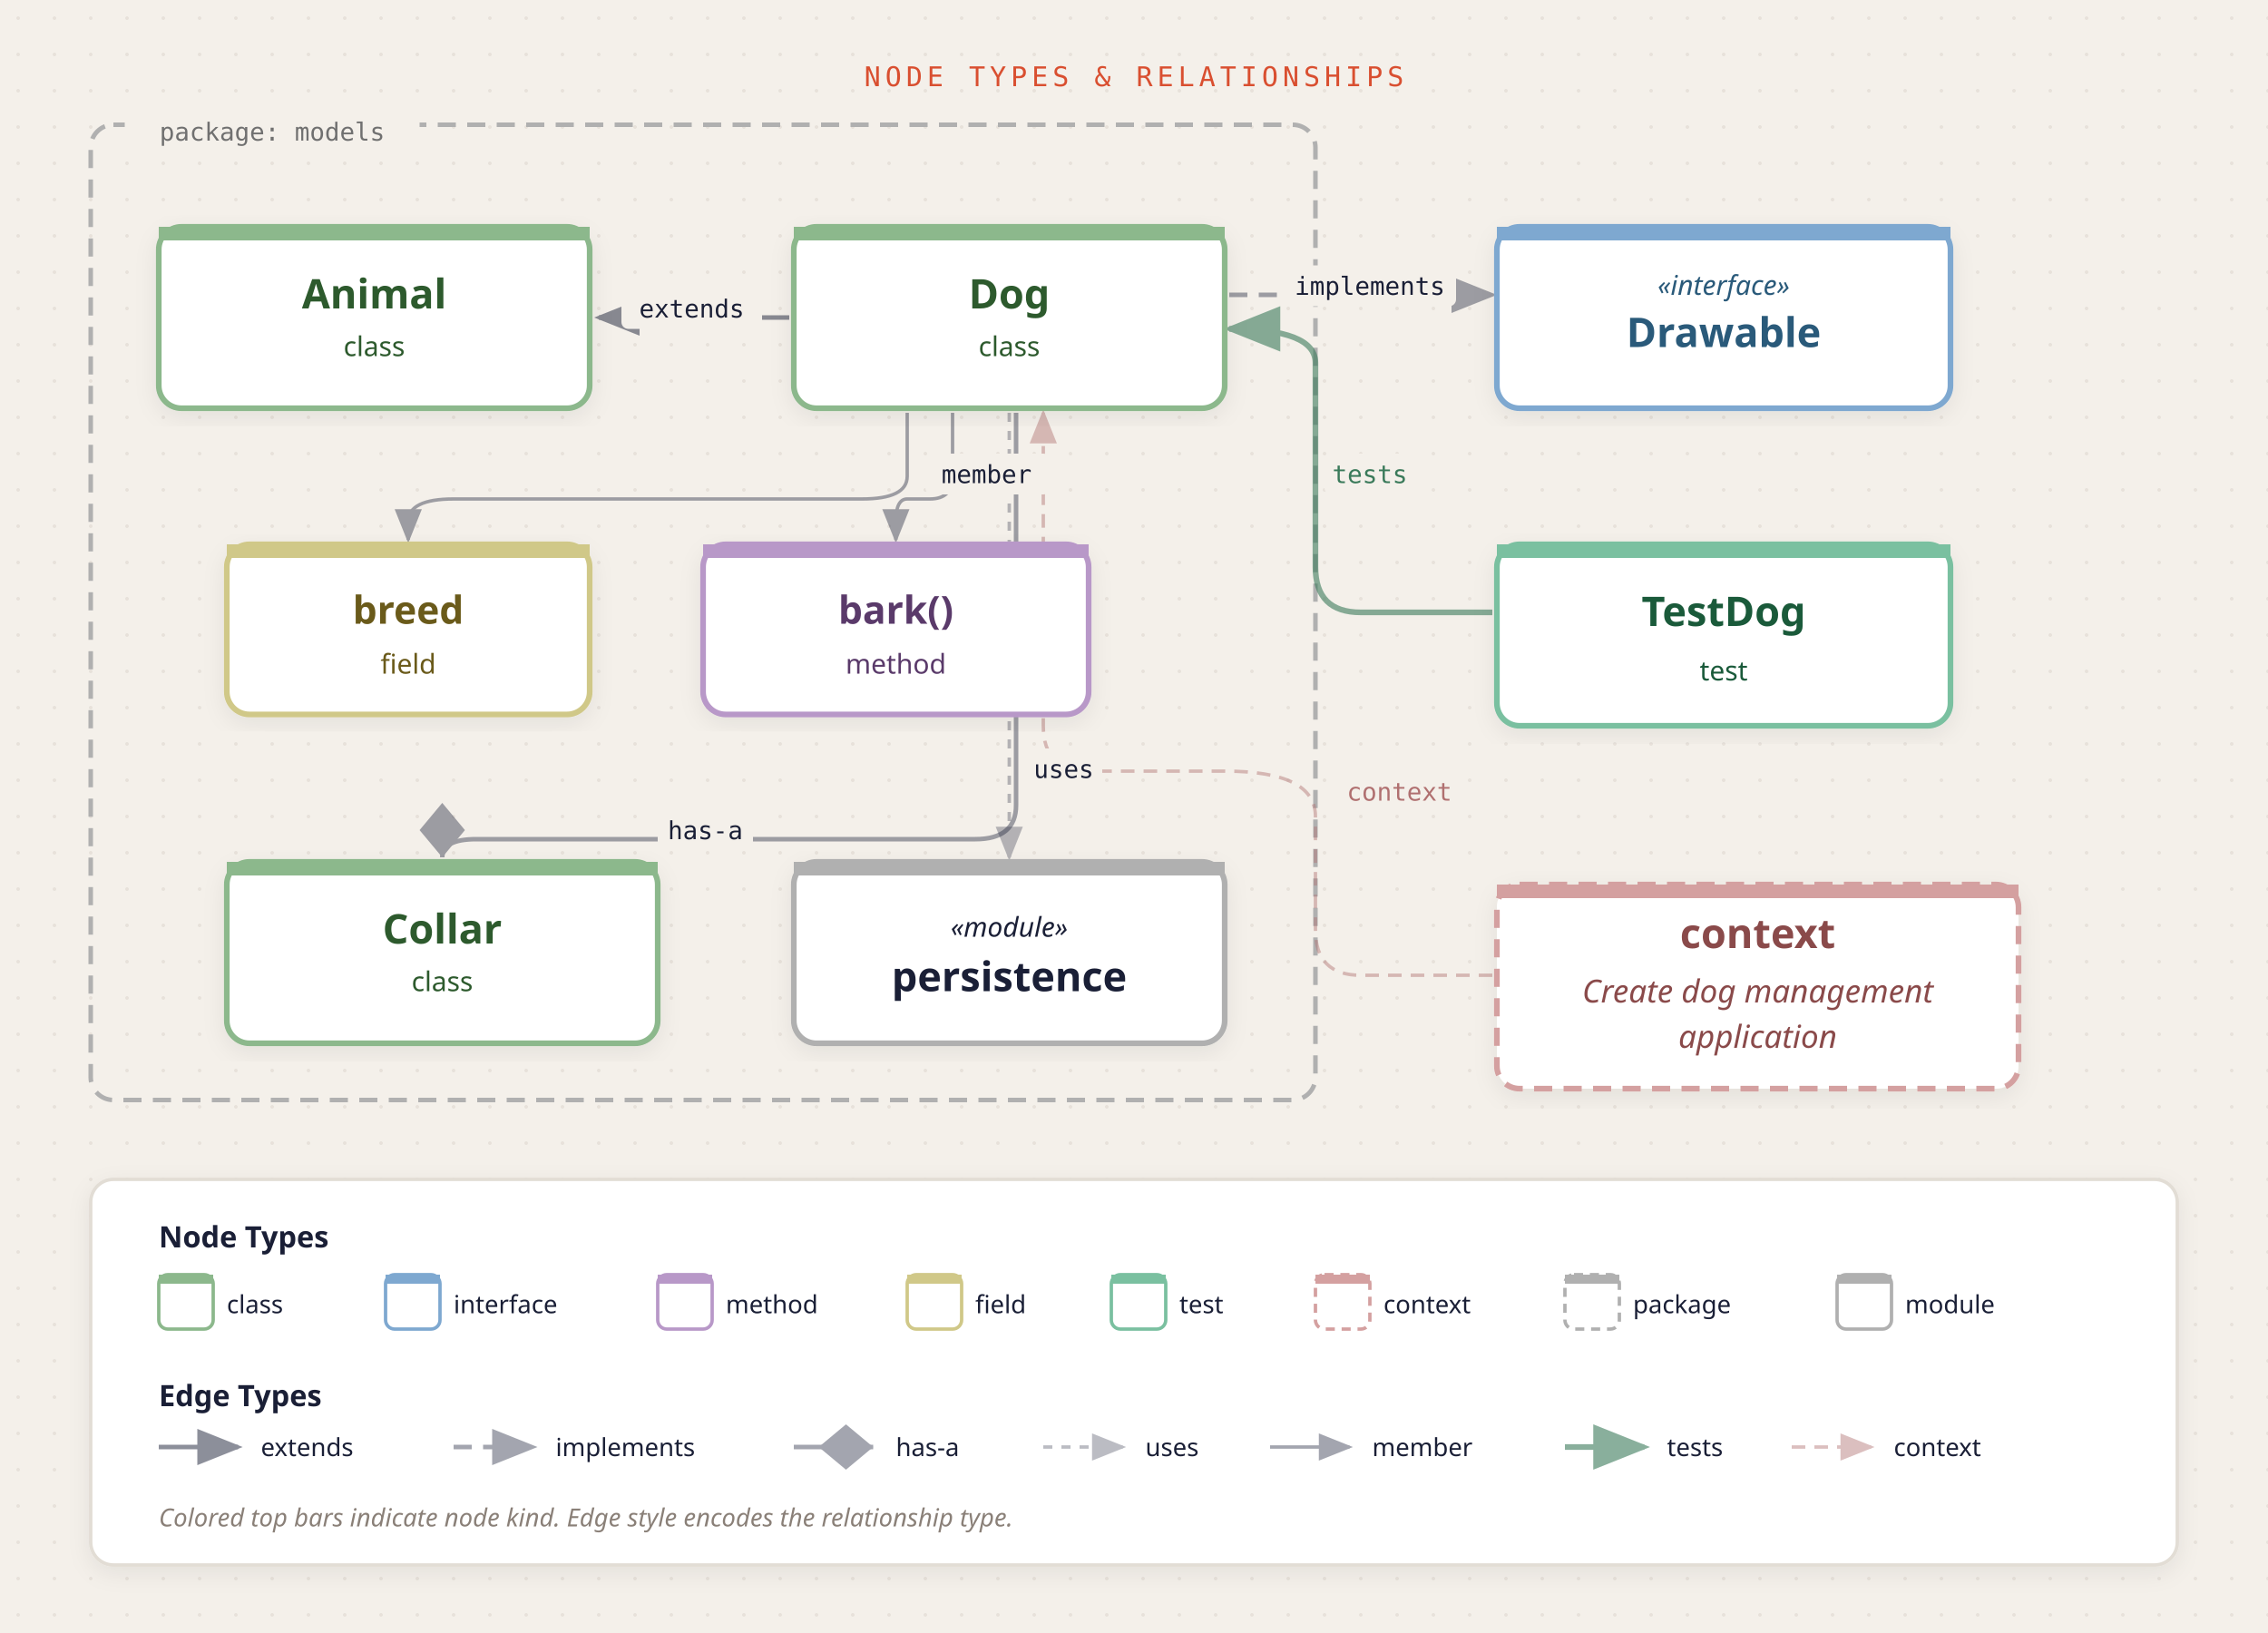
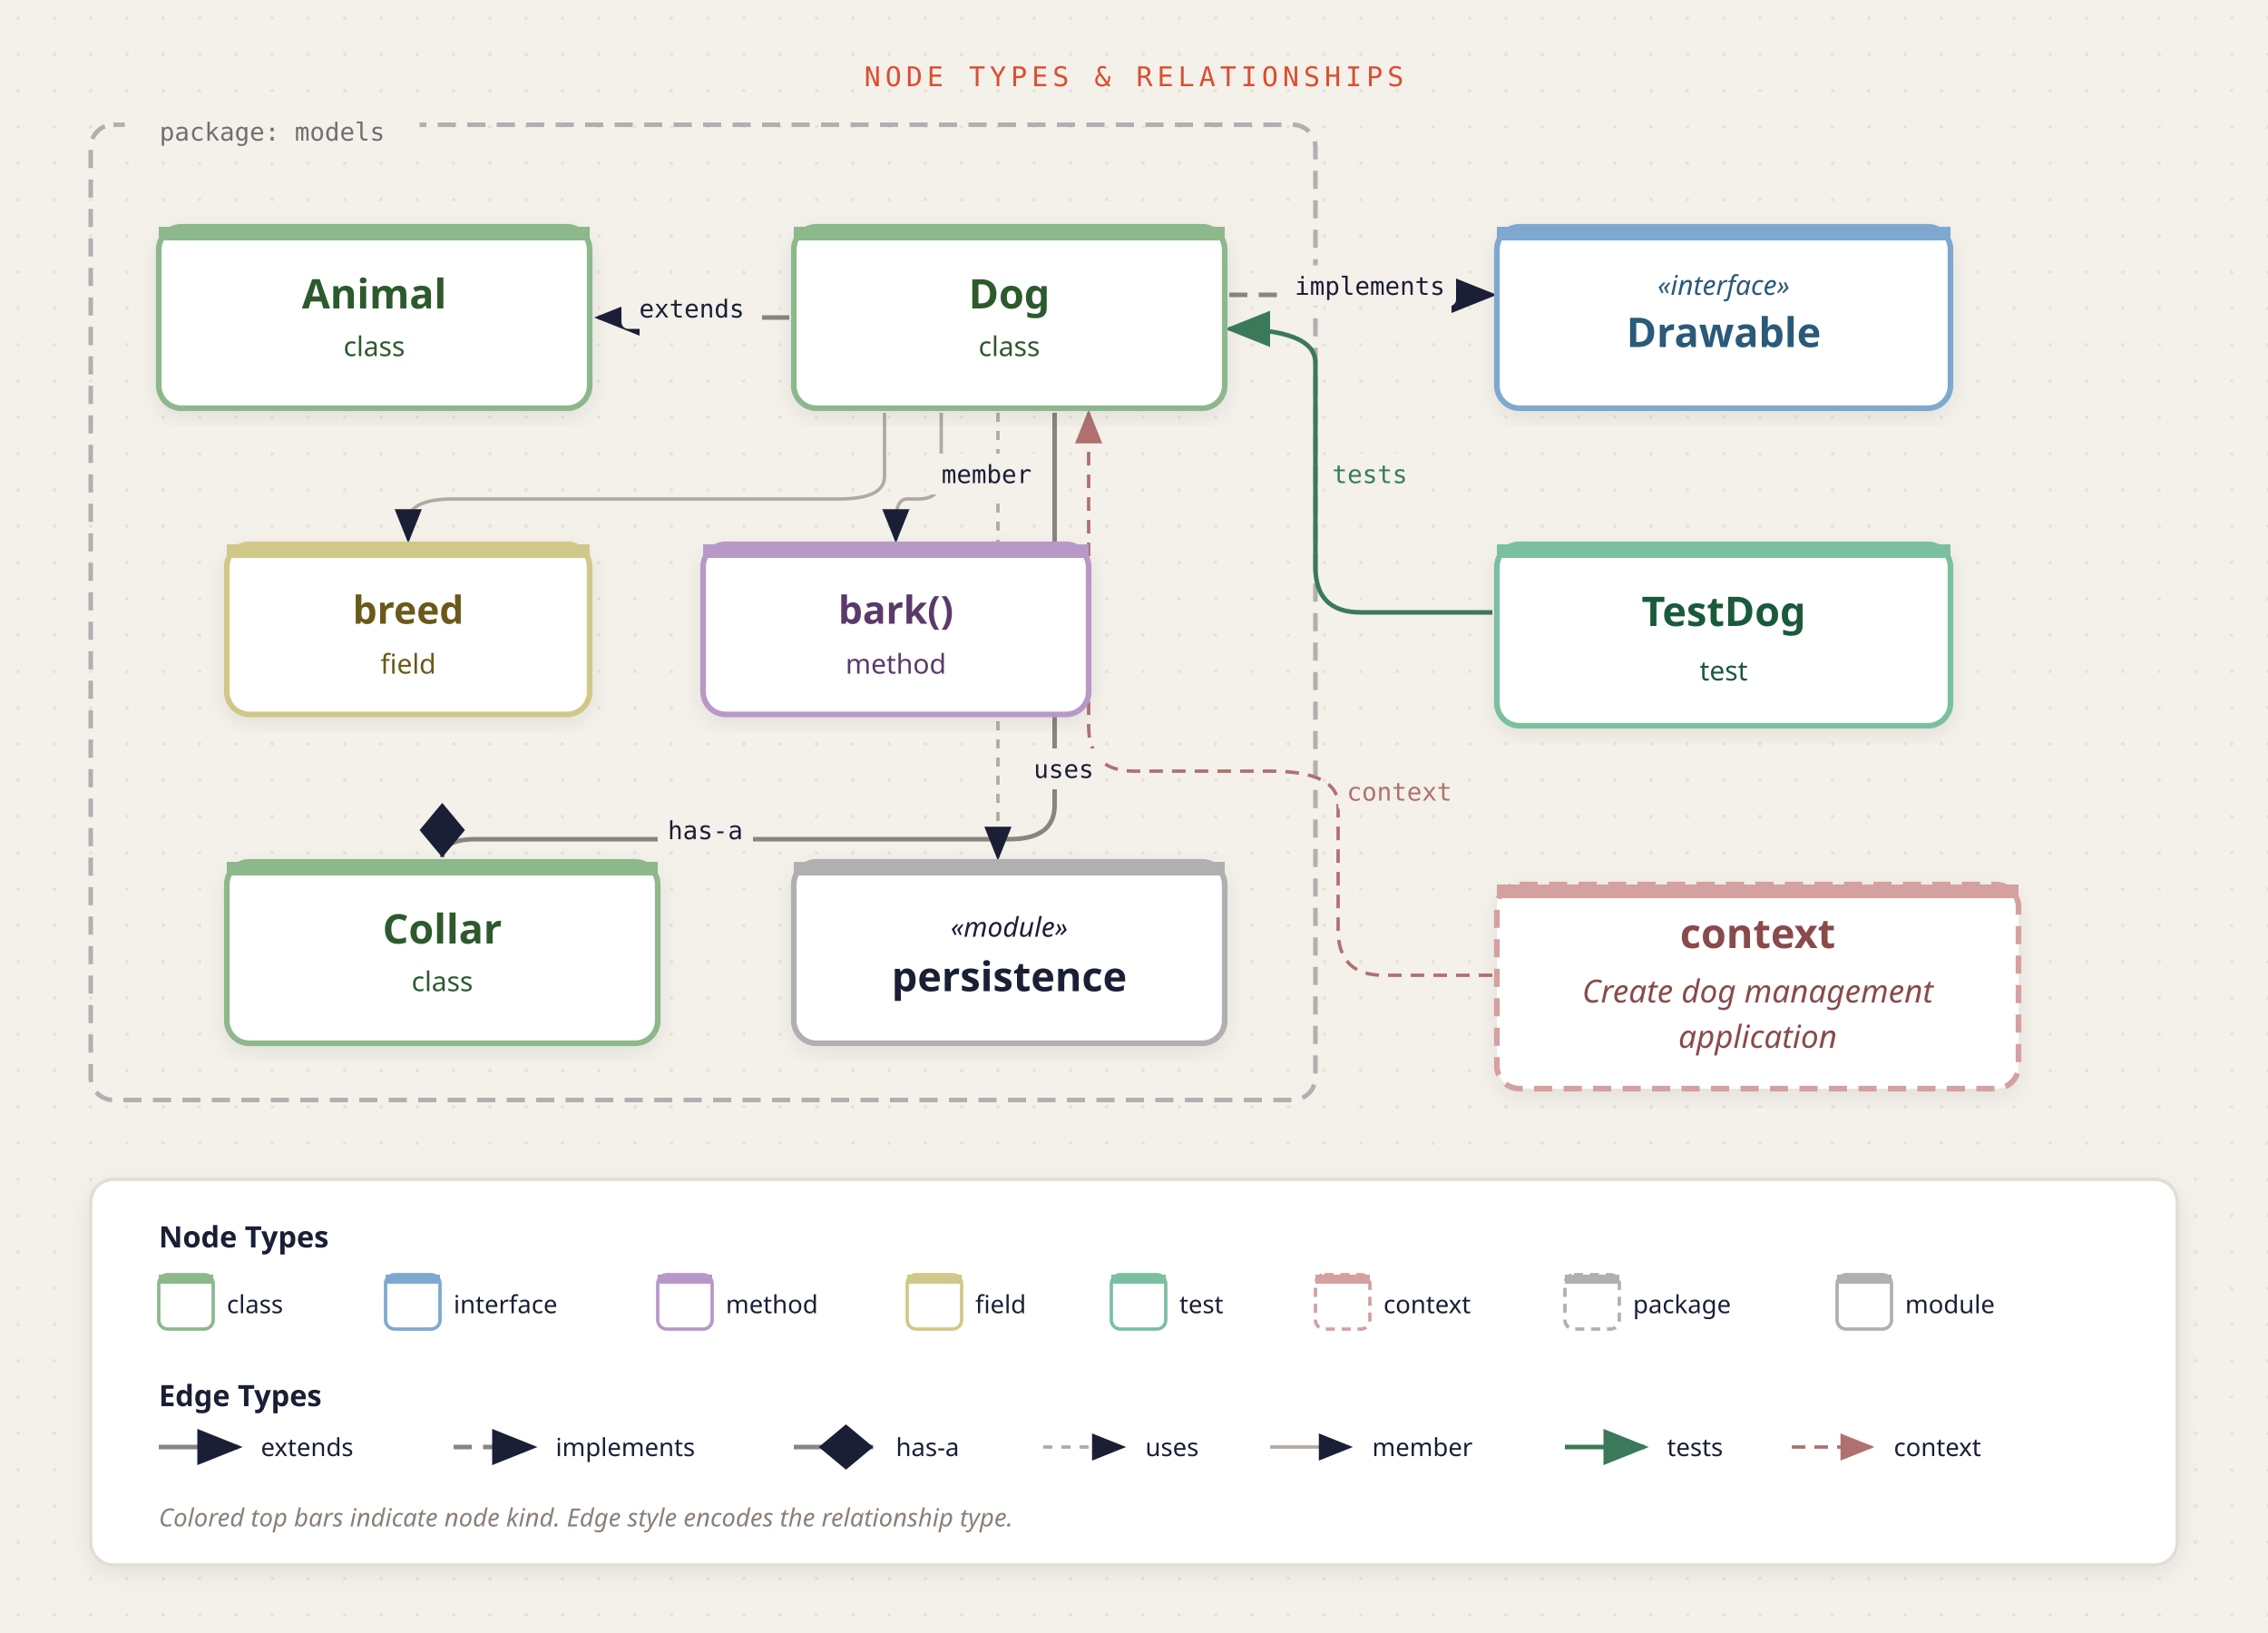
<svg xmlns="http://www.w3.org/2000/svg" viewBox="0 0 1000 720">
  <defs>
    <pattern id="dots" x="0" y="0" width="16" height="16" patternUnits="userSpaceOnUse">
      <circle cx="8" cy="8" r="0.8" fill="#a09080" opacity="0.15" />
    </pattern>
    <filter id="shadow">
      <feDropShadow dx="0" dy="3" stdDeviation="5" flood-color="#000" flood-opacity="0.07" />
    </filter>
    <marker id="arrow-ink" markerWidth="10" markerHeight="8" refX="9" refY="4" orient="auto">
      <path d="M0,0 L10,4 L0,8 Z" fill="#1a1f36" />
    </marker>
    <marker id="arrow-green" markerWidth="10" markerHeight="8" refX="9" refY="4" orient="auto">
      <path d="M0,0 L10,4 L0,8 Z" fill="#3a7a5a" />
    </marker>
    <marker id="arrow-rose" markerWidth="10" markerHeight="8" refX="9" refY="4" orient="auto">
      <path d="M0,0 L10,4 L0,8 Z" fill="#b07070" />
    </marker>
    <marker id="diamond" markerWidth="12" markerHeight="10" refX="12" refY="5" orient="auto">
      <path d="M0,5 L6,0 L12,5 L6,10 Z" fill="#1a1f36" />
    </marker>
  </defs>
  <rect width="1000" height="720" fill="#f4f0ea" />
  <rect width="1000" height="720" fill="url(#dots)" />
  <text x="500" y="38" text-anchor="middle" font-family="monospace" font-size="12" fill="#d94f30" letter-spacing="2">NODE TYPES &amp; RELATIONSHIPS</text>
  <rect x="40" y="55" width="540" height="430" rx="10" stroke="#b0b0b0" stroke-width="2" stroke-dasharray="8,5" fill="none" />
  <rect x="55" y="47" width="130" height="20" rx="3" fill="#f4f0ea" />
  <text x="120" y="62" text-anchor="middle" font-family="monospace" font-size="11" fill="#707070">package: models</text>
-   <line x1="348" y1="140" x2="264" y2="140" stroke="#1a1f36" stroke-width="2" opacity="0.5" marker-end="url(#arrow-ink)" />
-   <path d="M 420 182 L 420 210 Q 420 220 410 220 L 400 220 Q 395 220 395 230 L 395 238" stroke="#1a1f36" stroke-width="1.5" fill="none" opacity="0.4" marker-end="url(#arrow-ink)" />
-   <path d="M 400 182 L 400 210 Q 400 220 380 220 L 200 220 Q 180 220 180 230 L 180 238" stroke="#1a1f36" stroke-width="1.5" fill="none" opacity="0.4" marker-end="url(#arrow-ink)" />
-   <path d="M 448 182 L 448 355 Q 448 370 430 370 L 210 370 Q 195 370 195 378" stroke="#1a1f36" stroke-width="2" fill="none" opacity="0.4" marker-end="url(#diamond)" />
-   <line x1="542" y1="130" x2="658" y2="130" stroke="#1a1f36" stroke-width="2" stroke-dasharray="8,5" opacity="0.4" marker-end="url(#arrow-ink)" />
-   <path d="M 658 270 L 600 270 Q 580 270 580 250 L 580 160 Q 580 145 542 145" stroke="#3a7a5a" stroke-width="2.5" fill="none" opacity="0.6" marker-end="url(#arrow-green)" />
-   <line x1="445" y1="182" x2="445" y2="378" stroke="#1a1f36" stroke-width="1.5" stroke-dasharray="4,4" fill="none" opacity="0.3" marker-end="url(#arrow-ink)" />
-   <path d="M 658 430 L 600 430 Q 580 430 580 410 L 580 360 Q 580 340 540 340 L 480 340 Q 460 340 460 320 L 460 182" stroke="#b07070" stroke-width="1.5" stroke-dasharray="6,4" fill="none" opacity="0.45" marker-end="url(#arrow-rose)" />
+   <line x1="348" y1="140" x2="264" y2="140" stroke="#8a8480" stroke-width="2" marker-end="url(#arrow-ink)" />
+   <path d="M 415 182 L 415 210 Q 415 220 405 220 L 400 220 Q 395 220 395 230 L 395 238" stroke="#b0aaa2" stroke-width="1.5" fill="none" marker-end="url(#arrow-ink)" />
+   <path d="M 390 182 L 390 210 Q 390 220 370 220 L 200 220 Q 180 220 180 230 L 180 238" stroke="#b0aaa2" stroke-width="1.5" fill="none" marker-end="url(#arrow-ink)" />
+   <path d="M 465 182 L 465 355 Q 465 370 445 370 L 210 370 Q 195 370 195 378" stroke="#8a8480" stroke-width="2" fill="none" marker-end="url(#diamond)" />
+   <line x1="542" y1="130" x2="658" y2="130" stroke="#8a8480" stroke-width="2" stroke-dasharray="8,5" marker-end="url(#arrow-ink)" />
+   <path d="M 658 270 L 600 270 Q 580 270 580 250 L 580 160 Q 580 145 542 145" stroke="#3a7a5a" stroke-width="2" fill="none" marker-end="url(#arrow-green)" />
+   <line x1="440" y1="182" x2="440" y2="378" stroke="#b0aaa2" stroke-width="1.5" stroke-dasharray="4,4" fill="none" marker-end="url(#arrow-ink)" />
+   <path d="M 658 430 L 610 430 Q 590 430 590 410 L 590 355 Q 590 340 560 340 L 500 340 Q 480 340 480 320 L 480 182" stroke="#b07070" stroke-width="1.5" stroke-dasharray="6,4" fill="none" marker-end="url(#arrow-rose)" />
  <g>
    <rect x="70" y="100" width="190" height="80" rx="10" fill="white" stroke="#8cb88c" stroke-width="2.5" filter="url(#shadow)" />
    <rect x="70" y="100" width="190" height="6" rx="10 10 0 0" fill="#8cb88c" />
    <text x="165" y="136" text-anchor="middle" font-family="sans-serif" font-size="18" font-weight="700" fill="#2d5a2d">Animal</text>
    <text x="165" y="157" text-anchor="middle" font-family="sans-serif" font-size="12" fill="#2d5a2d">class</text>
  </g>
  <g>
    <rect x="350" y="100" width="190" height="80" rx="10" fill="white" stroke="#8cb88c" stroke-width="2.5" filter="url(#shadow)" />
    <rect x="350" y="100" width="190" height="6" rx="10 10 0 0" fill="#8cb88c" />
    <text x="445" y="136" text-anchor="middle" font-family="sans-serif" font-size="18" font-weight="700" fill="#2d5a2d">Dog</text>
    <text x="445" y="157" text-anchor="middle" font-family="sans-serif" font-size="12" fill="#2d5a2d">class</text>
  </g>
  <g>
    <rect x="310" y="240" width="170" height="75" rx="10" fill="white" stroke="#b898c8" stroke-width="2.5" filter="url(#shadow)" />
    <rect x="310" y="240" width="170" height="6" rx="10 10 0 0" fill="#b898c8" />
    <text x="395" y="275" text-anchor="middle" font-family="sans-serif" font-size="17" font-weight="700" fill="#5a3a6a">bark()</text>
    <text x="395" y="297" text-anchor="middle" font-family="sans-serif" font-size="12" fill="#5a3a6a">method</text>
  </g>
  <g>
    <rect x="100" y="240" width="160" height="75" rx="10" fill="white" stroke="#d0c888" stroke-width="2.5" filter="url(#shadow)" />
    <rect x="100" y="240" width="160" height="6" rx="10 10 0 0" fill="#d0c888" />
    <text x="180" y="275" text-anchor="middle" font-family="sans-serif" font-size="17" font-weight="700" fill="#6a5a1a">breed</text>
    <text x="180" y="297" text-anchor="middle" font-family="sans-serif" font-size="12" fill="#6a5a1a">field</text>
  </g>
  <g>
    <rect x="100" y="380" width="190" height="80" rx="10" fill="white" stroke="#8cb88c" stroke-width="2.5" filter="url(#shadow)" />
    <rect x="100" y="380" width="190" height="6" rx="10 10 0 0" fill="#8cb88c" />
    <text x="195" y="416" text-anchor="middle" font-family="sans-serif" font-size="18" font-weight="700" fill="#2d5a2d">Collar</text>
    <text x="195" y="437" text-anchor="middle" font-family="sans-serif" font-size="12" fill="#2d5a2d">class</text>
  </g>
  <g>
    <rect x="350" y="380" width="190" height="80" rx="10" fill="white" stroke="#b0b0b0" stroke-width="2.5" filter="url(#shadow)" />
    <rect x="350" y="380" width="190" height="6" rx="10 10 0 0" fill="#b0b0b0" />
    <text x="445" y="413" text-anchor="middle" font-family="sans-serif" font-size="12" font-style="italic" fill="#1a1f36">«module»</text>
    <text x="445" y="437" text-anchor="middle" font-family="sans-serif" font-size="18" font-weight="600" fill="#1a1f36">persistence</text>
  </g>
  <g>
    <rect x="660" y="100" width="200" height="80" rx="10" fill="white" stroke="#7ea8d0" stroke-width="2.5" filter="url(#shadow)" />
    <rect x="660" y="100" width="200" height="6" rx="10 10 0 0" fill="#7ea8d0" />
    <text x="760" y="130" text-anchor="middle" font-family="sans-serif" font-size="12" font-style="italic" fill="#2a5a7a">«interface»</text>
    <text x="760" y="153" text-anchor="middle" font-family="sans-serif" font-size="18" font-weight="700" fill="#2a5a7a">Drawable</text>
  </g>
  <g>
    <rect x="660" y="240" width="200" height="80" rx="10" fill="white" stroke="#7ac0a0" stroke-width="2.5" filter="url(#shadow)" />
    <rect x="660" y="240" width="200" height="6" rx="10 10 0 0" fill="#7ac0a0" />
    <text x="760" y="276" text-anchor="middle" font-family="sans-serif" font-size="18" font-weight="700" fill="#1a5a3a">TestDog</text>
    <text x="760" y="300" text-anchor="middle" font-family="sans-serif" font-size="12" fill="#1a5a3a">test</text>
  </g>
  <g>
    <rect x="660" y="390" width="230" height="90" rx="10" fill="white" stroke="#d4a0a0" stroke-width="2.5" stroke-dasharray="8,5" filter="url(#shadow)" />
    <rect x="660" y="390" width="230" height="6" rx="10 10 0 0" fill="#d4a0a0" />
    <text x="775" y="418" text-anchor="middle" font-family="sans-serif" font-size="18" font-weight="700" fill="#8a4a4a">context</text>
    <text x="775" y="442" text-anchor="middle" font-family="sans-serif" font-size="14" font-style="italic" fill="#8a4a4a">Create dog management</text>
    <text x="775" y="462" text-anchor="middle" font-family="sans-serif" font-size="14" font-style="italic" fill="#8a4a4a">application</text>
  </g>
  <rect x="274" y="127" width="62" height="18" rx="3" fill="#f4f0ea" />
  <text x="305" y="140" text-anchor="middle" font-family="monospace" font-size="11" fill="#1a1f36">extends</text>
  <rect x="408" y="200" width="55" height="18" rx="3" fill="#f4f0ea" />
  <text x="435" y="213" text-anchor="middle" font-family="monospace" font-size="11" fill="#1a1f36">member</text>
  <rect x="290" y="357" width="42" height="18" rx="3" fill="#f4f0ea" />
  <text x="311" y="370" text-anchor="middle" font-family="monospace" font-size="11" fill="#1a1f36">has-a</text>
  <rect x="566" y="117" width="76" height="18" rx="3" fill="#f4f0ea" />
  <text x="604" y="130" text-anchor="middle" font-family="monospace" font-size="11" fill="#1a1f36">implements</text>
  <rect x="584" y="200" width="40" height="18" rx="3" fill="#f4f0ea" />
  <text x="604" y="213" text-anchor="middle" font-family="monospace" font-size="11" fill="#3a7a5a">tests</text>
  <rect x="452" y="330" width="34" height="18" rx="3" fill="#f4f0ea" />
  <text x="469" y="343" text-anchor="middle" font-family="monospace" font-size="11" fill="#1a1f36">uses</text>
  <rect x="590" y="340" width="55" height="18" rx="3" fill="#f4f0ea" />
  <text x="617" y="353" text-anchor="middle" font-family="monospace" font-size="11" fill="#b07070">context</text>
  <rect x="40" y="520" width="920" height="170" rx="10" fill="white" stroke="#e2ddd5" stroke-width="1.5" filter="url(#shadow)" />
  <text x="70" y="550" font-family="sans-serif" font-size="13" font-weight="700" fill="#1a1f36">Node Types</text>
  <rect x="70" y="562" width="24" height="24" rx="4" fill="white" stroke="#8cb88c" stroke-width="1.5" />
  <rect x="70" y="562" width="24" height="4" rx="4 4 0 0" fill="#8cb88c" />
  <text x="100" y="579" font-family="sans-serif" font-size="11" fill="#1a1f36">class</text>
  <rect x="170" y="562" width="24" height="24" rx="4" fill="white" stroke="#7ea8d0" stroke-width="1.5" />
  <rect x="170" y="562" width="24" height="4" rx="4 4 0 0" fill="#7ea8d0" />
  <text x="200" y="579" font-family="sans-serif" font-size="11" fill="#1a1f36">interface</text>
  <rect x="290" y="562" width="24" height="24" rx="4" fill="white" stroke="#b898c8" stroke-width="1.5" />
  <rect x="290" y="562" width="24" height="4" rx="4 4 0 0" fill="#b898c8" />
  <text x="320" y="579" font-family="sans-serif" font-size="11" fill="#1a1f36">method</text>
  <rect x="400" y="562" width="24" height="24" rx="4" fill="white" stroke="#d0c888" stroke-width="1.5" />
  <rect x="400" y="562" width="24" height="4" rx="4 4 0 0" fill="#d0c888" />
  <text x="430" y="579" font-family="sans-serif" font-size="11" fill="#1a1f36">field</text>
  <rect x="490" y="562" width="24" height="24" rx="4" fill="white" stroke="#7ac0a0" stroke-width="1.5" />
  <rect x="490" y="562" width="24" height="4" rx="4 4 0 0" fill="#7ac0a0" />
  <text x="520" y="579" font-family="sans-serif" font-size="11" fill="#1a1f36">test</text>
  <rect x="580" y="562" width="24" height="24" rx="4" fill="white" stroke="#d4a0a0" stroke-width="1.5" stroke-dasharray="4,3" />
  <rect x="580" y="562" width="24" height="4" rx="4 4 0 0" fill="#d4a0a0" />
  <text x="610" y="579" font-family="sans-serif" font-size="11" fill="#1a1f36">context</text>
  <rect x="690" y="562" width="24" height="24" rx="4" fill="white" stroke="#b0b0b0" stroke-width="1.5" stroke-dasharray="4,3" />
  <rect x="690" y="562" width="24" height="4" rx="4 4 0 0" fill="#b0b0b0" />
  <text x="720" y="579" font-family="sans-serif" font-size="11" fill="#1a1f36">package</text>
  <rect x="810" y="562" width="24" height="24" rx="4" fill="white" stroke="#b0b0b0" stroke-width="1.5" />
  <rect x="810" y="562" width="24" height="4" rx="4 4 0 0" fill="#b0b0b0" />
  <text x="840" y="579" font-family="sans-serif" font-size="11" fill="#1a1f36">module</text>
  <text x="70" y="620" font-family="sans-serif" font-size="13" font-weight="700" fill="#1a1f36">Edge Types</text>
-   <line x1="70" y1="638" x2="105" y2="638" stroke="#1a1f36" stroke-width="2" opacity="0.5" marker-end="url(#arrow-ink)" />
+   <line x1="70" y1="638" x2="105" y2="638" stroke="#8a8480" stroke-width="2" marker-end="url(#arrow-ink)" />
  <text x="115" y="642" font-family="sans-serif" font-size="11" fill="#1a1f36">extends</text>
-   <line x1="200" y1="638" x2="235" y2="638" stroke="#1a1f36" stroke-width="2" stroke-dasharray="8,5" opacity="0.4" marker-end="url(#arrow-ink)" />
+   <line x1="200" y1="638" x2="235" y2="638" stroke="#8a8480" stroke-width="2" stroke-dasharray="8,5" marker-end="url(#arrow-ink)" />
  <text x="245" y="642" font-family="sans-serif" font-size="11" fill="#1a1f36">implements</text>
-   <line x1="350" y1="638" x2="385" y2="638" stroke="#1a1f36" stroke-width="2" opacity="0.4" marker-end="url(#diamond)" />
+   <line x1="350" y1="638" x2="385" y2="638" stroke="#8a8480" stroke-width="2" marker-end="url(#diamond)" />
  <text x="395" y="642" font-family="sans-serif" font-size="11" fill="#1a1f36">has-a</text>
-   <line x1="460" y1="638" x2="495" y2="638" stroke="#1a1f36" stroke-width="1.5" stroke-dasharray="4,4" opacity="0.3" marker-end="url(#arrow-ink)" />
+   <line x1="460" y1="638" x2="495" y2="638" stroke="#b0aaa2" stroke-width="1.5" stroke-dasharray="4,4" marker-end="url(#arrow-ink)" />
  <text x="505" y="642" font-family="sans-serif" font-size="11" fill="#1a1f36">uses</text>
-   <line x1="560" y1="638" x2="595" y2="638" stroke="#1a1f36" stroke-width="1.5" opacity="0.4" marker-end="url(#arrow-ink)" />
+   <line x1="560" y1="638" x2="595" y2="638" stroke="#b0aaa2" stroke-width="1.5" marker-end="url(#arrow-ink)" />
  <text x="605" y="642" font-family="sans-serif" font-size="11" fill="#1a1f36">member</text>
-   <line x1="690" y1="638" x2="725" y2="638" stroke="#3a7a5a" stroke-width="2.5" opacity="0.6" marker-end="url(#arrow-green)" />
+   <line x1="690" y1="638" x2="725" y2="638" stroke="#3a7a5a" stroke-width="2" marker-end="url(#arrow-green)" />
  <text x="735" y="642" font-family="sans-serif" font-size="11" fill="#1a1f36">tests</text>
-   <line x1="790" y1="638" x2="825" y2="638" stroke="#b07070" stroke-width="1.5" stroke-dasharray="6,4" opacity="0.45" marker-end="url(#arrow-rose)" />
+   <line x1="790" y1="638" x2="825" y2="638" stroke="#b07070" stroke-width="1.5" stroke-dasharray="6,4" marker-end="url(#arrow-rose)" />
  <text x="835" y="642" font-family="sans-serif" font-size="11" fill="#1a1f36">context</text>
  <text x="70" y="673" font-family="sans-serif" font-size="11" font-style="italic" fill="#8a8078">Colored top bars indicate node kind. Edge style encodes the relationship type.</text>
</svg>
